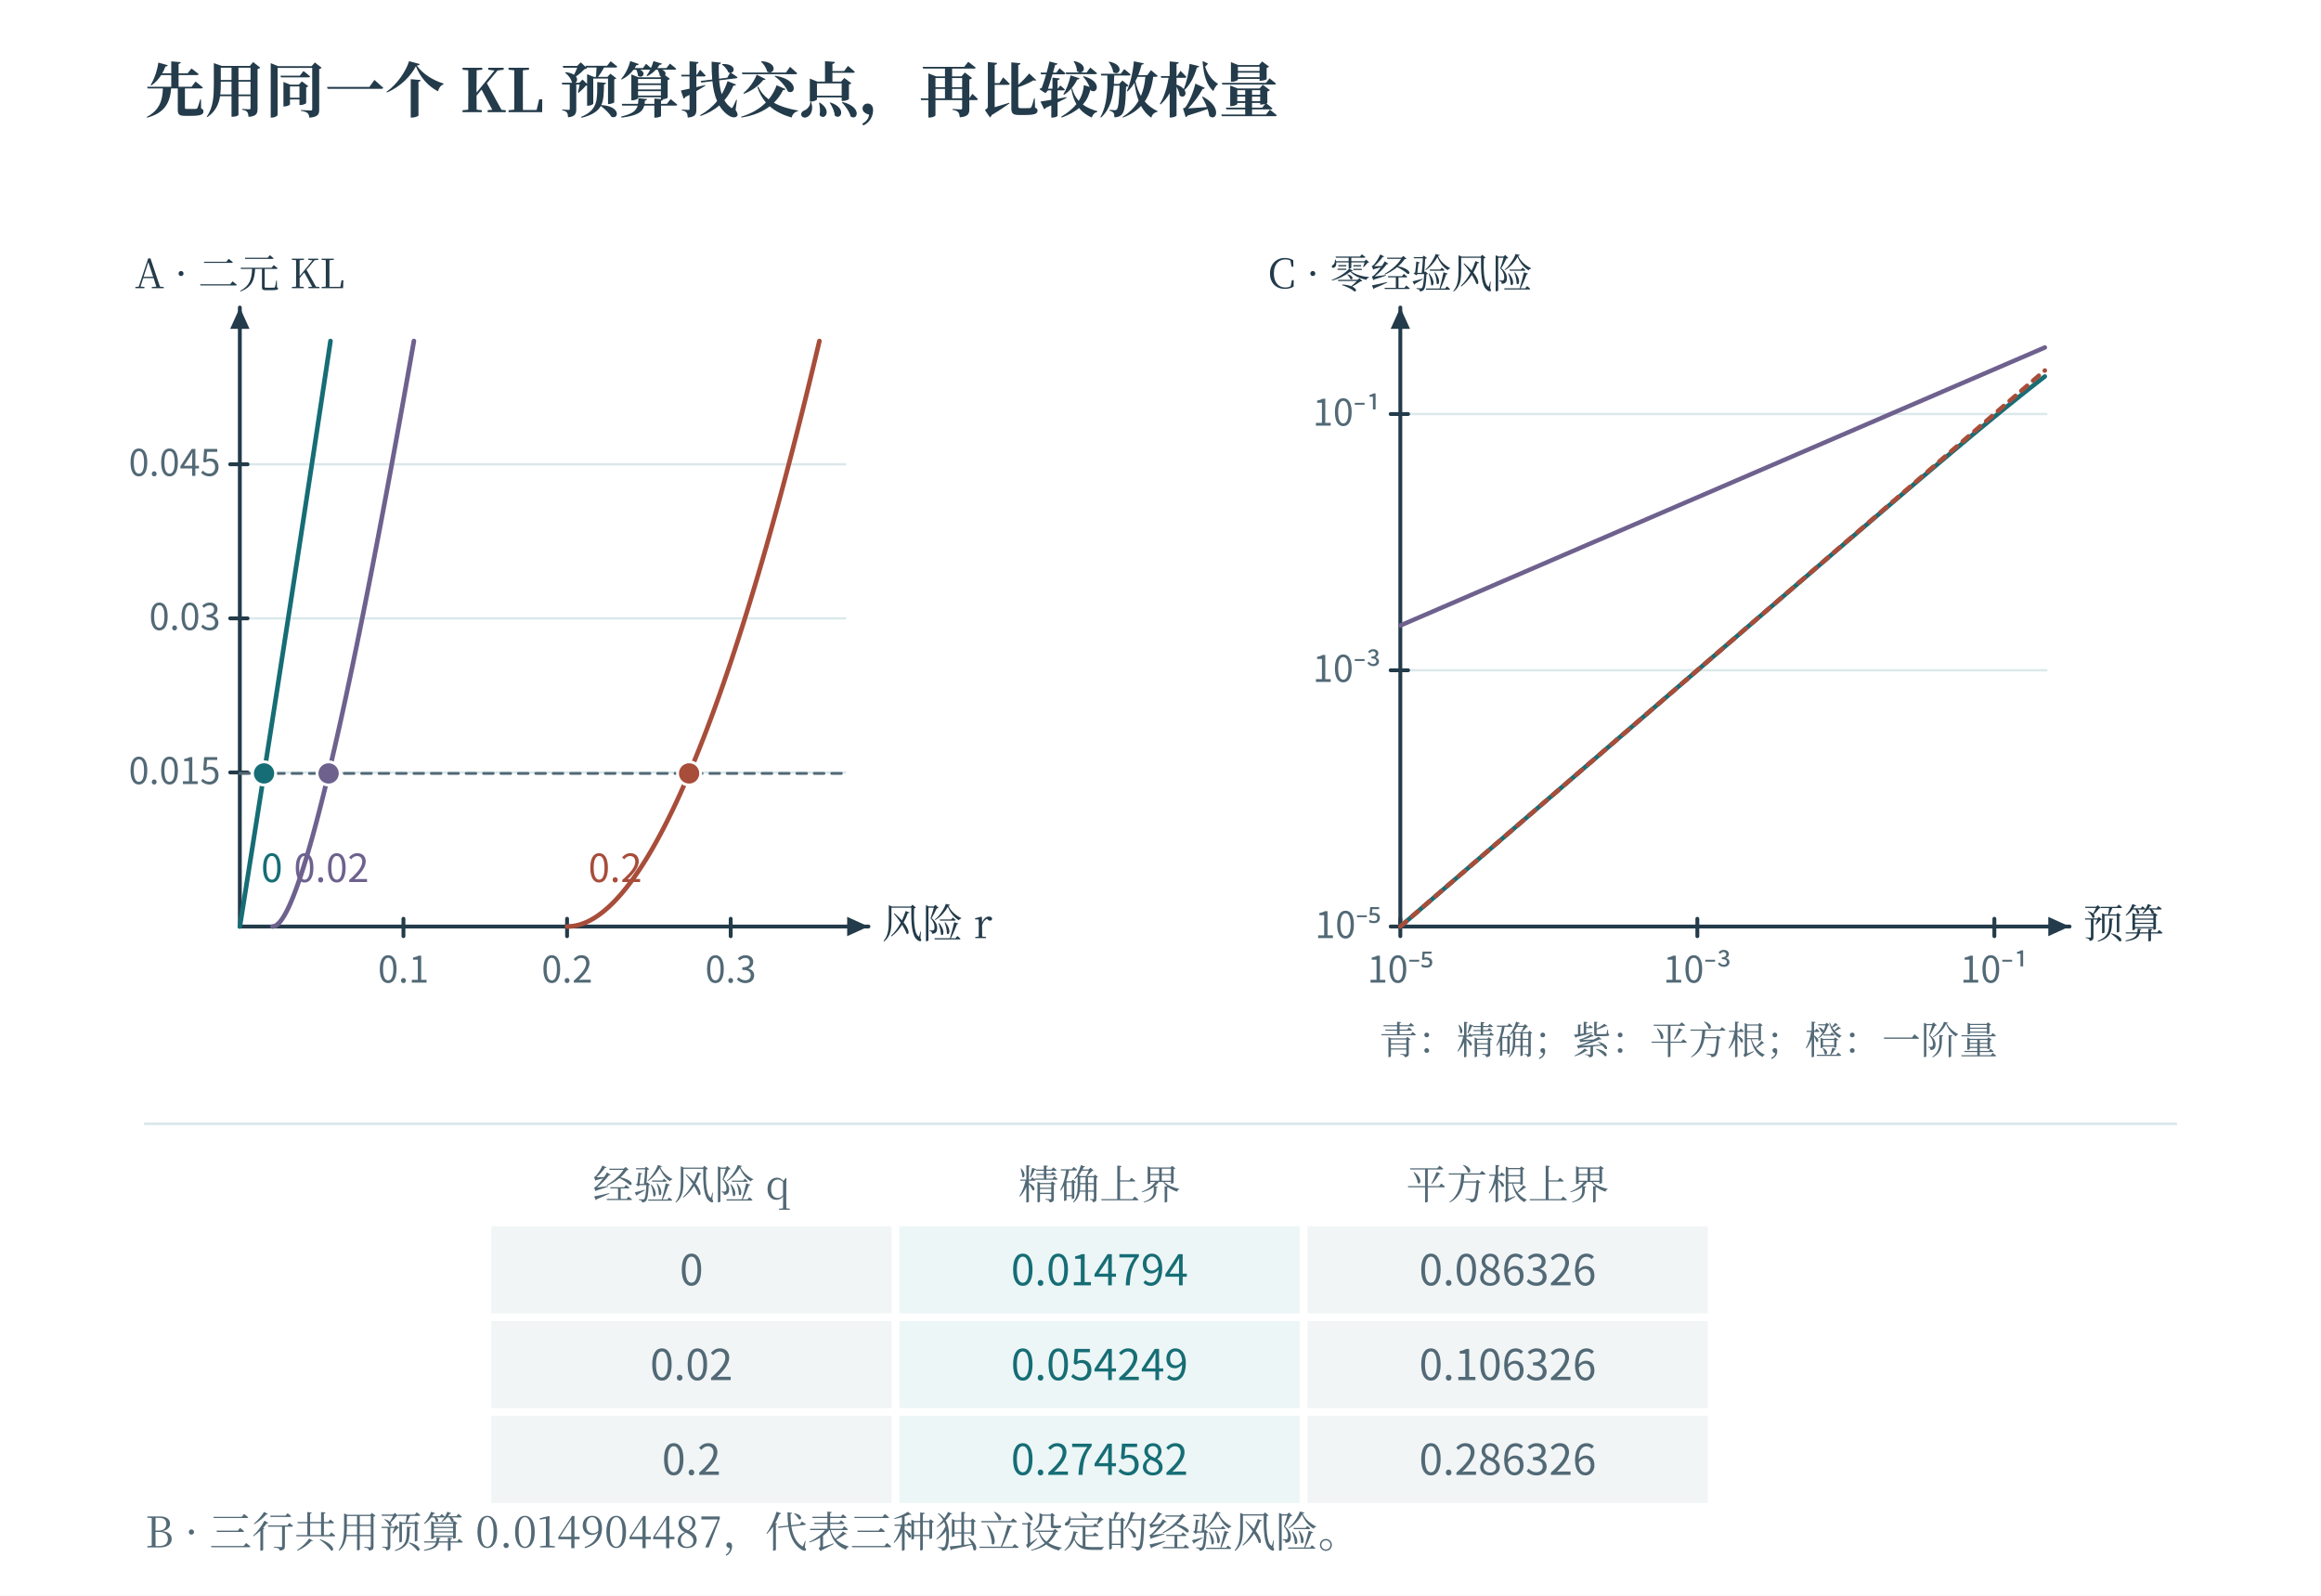
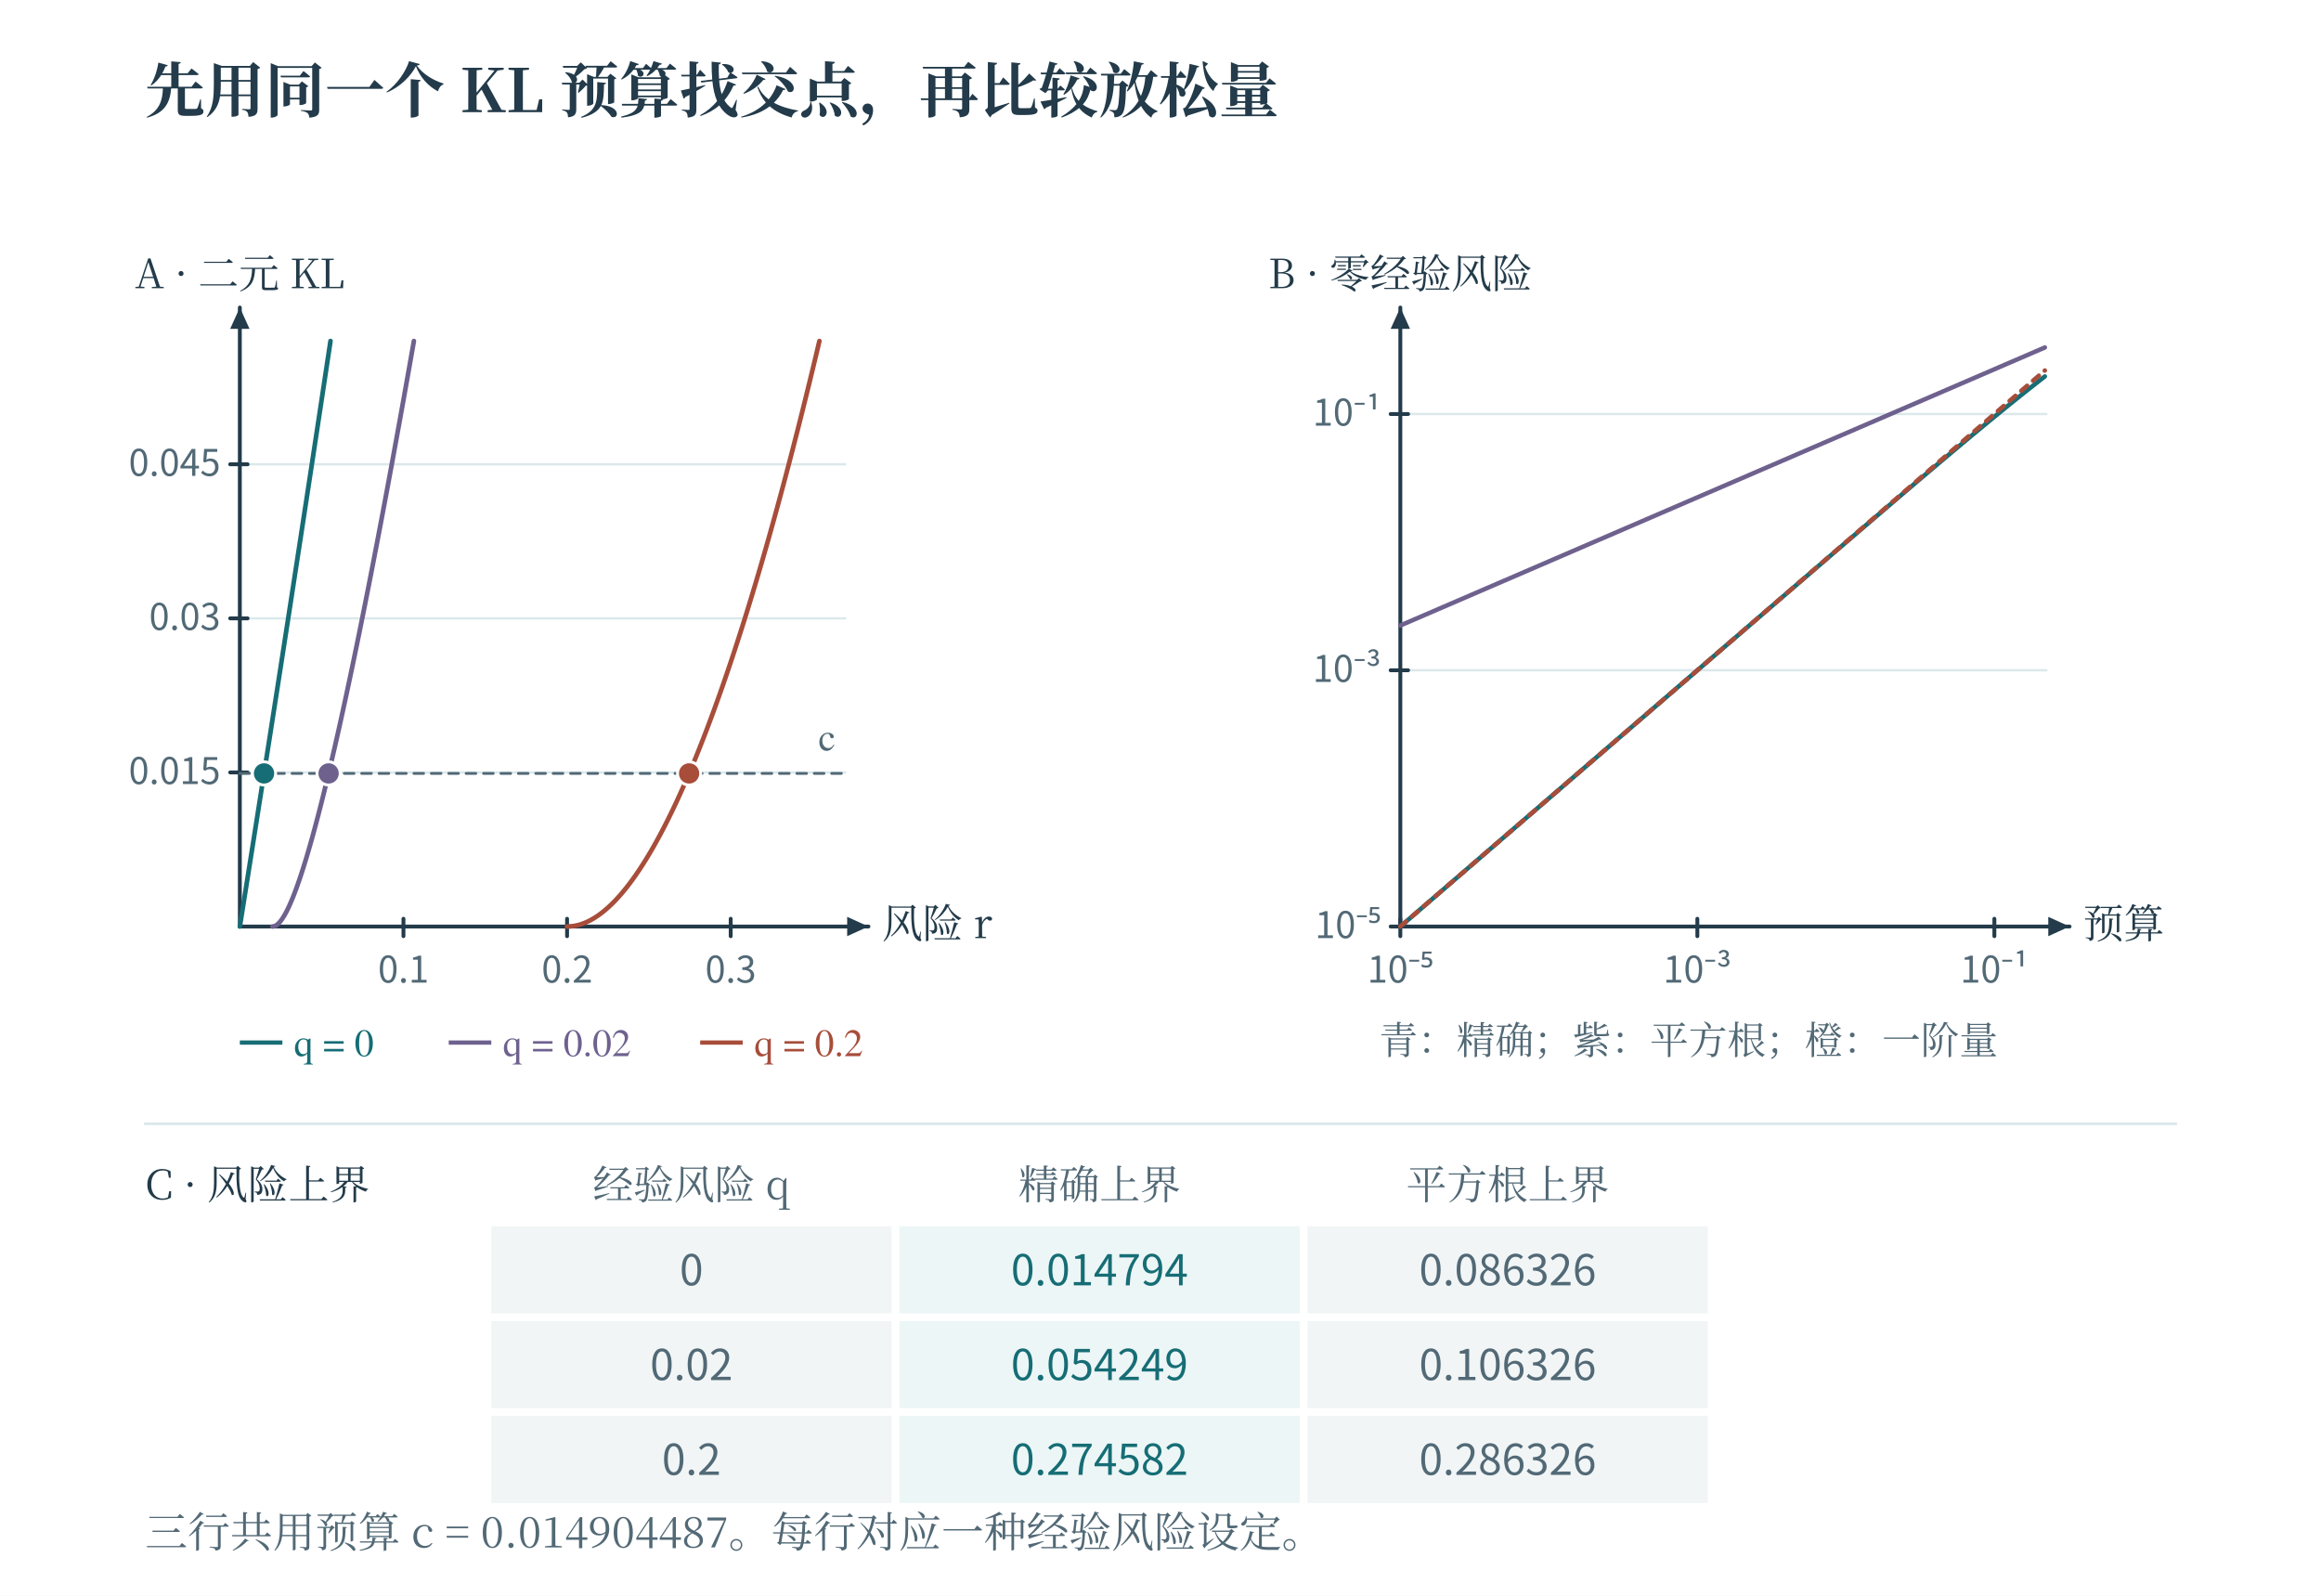
<svg xmlns="http://www.w3.org/2000/svg" width="1200" height="825" viewBox="0 0 1200 825" role="img" aria-labelledby="fig-title fig-desc">
  <rect x="0" y="0" width="1200" height="825" fill="#ffffff" opacity="1" />
  <defs>
    <linearGradient id="t" x2="0.85" y2="1">
      <stop stop-color="#fff" />
      <stop offset="1" stop-color="#ecf6f6" />
    </linearGradient>
    <linearGradient id="r" x2="0.85" y2="1">
      <stop stop-color="#fff" />
      <stop offset="1" stop-color="#fbede8" />
    </linearGradient>
    <linearGradient id="v" x2="0.85" y2="1">
      <stop stop-color="#fff" />
      <stop offset="1" stop-color="#e8e6f2" />
    </linearGradient>
    <linearGradient id="n" x2="0.85" y2="1">
      <stop stop-color="#fff" />
      <stop offset="1" stop-color="#f1f5f6" />
    </linearGradient>
  </defs>
  <text x="75" y="58" fill="#233b4a" font-family="SimSun, Noto Serif CJK SC, Songti SC, Microsoft YaHei, serif" font-size="31" text-anchor="start" font-weight="600">先用同一个 KL 预算找交点，再比较放松量</text>
  <path d="M124 399.345 L437 399.345" fill="none" stroke="#dbe8eb" stroke-width="1.2" stroke-linecap="round" stroke-linejoin="round" />
  <path d="M124 319.69 L437 319.69" fill="none" stroke="#dbe8eb" stroke-width="1.2" stroke-linecap="round" stroke-linejoin="round" />
  <path d="M124 240.034 L437 240.034" fill="none" stroke="#dbe8eb" stroke-width="1.2" stroke-linecap="round" stroke-linejoin="round" />
  <path d="M124 479 L449 479" fill="none" stroke="#233b4a" stroke-width="2" stroke-linecap="round" stroke-linejoin="round" />
  <path d="M449 479 L438 484 L438 474 Z" fill="#233b4a" stroke="none" stroke-width="0" stroke-linecap="round" stroke-linejoin="round" />
  <path d="M124 479 L124 159" fill="none" stroke="#233b4a" stroke-width="2" stroke-linecap="round" stroke-linejoin="round" />
  <path d="M124 159 L129 170 L119 170 Z" fill="#233b4a" stroke="none" stroke-width="0" stroke-linecap="round" stroke-linejoin="round" />
  <path d="M208.595 475 L208.595 484" fill="none" stroke="#233b4a" stroke-width="2" stroke-linecap="round" stroke-linejoin="round" />
  <text x="208.595" y="508" fill="#526976" font-family="Cambria Math, Noto Sans CJK SC, Microsoft YaHei, sans-serif" font-size="19" text-anchor="middle" font-weight="400">0.1</text>
  <path d="M293.189 475 L293.189 484" fill="none" stroke="#233b4a" stroke-width="2" stroke-linecap="round" stroke-linejoin="round" />
  <text x="293.189" y="508" fill="#526976" font-family="Cambria Math, Noto Sans CJK SC, Microsoft YaHei, sans-serif" font-size="19" text-anchor="middle" font-weight="400">0.2</text>
  <path d="M377.784 475 L377.784 484" fill="none" stroke="#233b4a" stroke-width="2" stroke-linecap="round" stroke-linejoin="round" />
  <text x="377.784" y="508" fill="#526976" font-family="Cambria Math, Noto Sans CJK SC, Microsoft YaHei, sans-serif" font-size="19" text-anchor="middle" font-weight="400">0.3</text>
  <path d="M119 399.345 L128 399.345" fill="none" stroke="#233b4a" stroke-width="2" stroke-linecap="round" stroke-linejoin="round" />
  <text x="114" y="405.345" fill="#526976" font-family="Cambria Math, Noto Sans CJK SC, Microsoft YaHei, sans-serif" font-size="19" text-anchor="end" font-weight="400">0.015</text>
  <path d="M119 319.69 L128 319.69" fill="none" stroke="#233b4a" stroke-width="2" stroke-linecap="round" stroke-linejoin="round" />
  <text x="114" y="325.69" fill="#526976" font-family="Cambria Math, Noto Sans CJK SC, Microsoft YaHei, sans-serif" font-size="19" text-anchor="end" font-weight="400">0.03</text>
  <path d="M119 240.034 L128 240.034" fill="none" stroke="#233b4a" stroke-width="2" stroke-linecap="round" stroke-linejoin="round" />
  <text x="114" y="246.034" fill="#526976" font-family="Cambria Math, Noto Sans CJK SC, Microsoft YaHei, sans-serif" font-size="19" text-anchor="end" font-weight="400">0.045</text>
  <text x="456" y="485" fill="#233b4a" font-family="SimSun, Noto Serif CJK SC, Songti SC, Microsoft YaHei, serif" font-size="21" text-anchor="start" font-weight="400">风险 r</text>
  <text x="124" y="149" fill="#233b4a" font-family="SimSun, Noto Serif CJK SC, Songti SC, Microsoft YaHei, serif" font-size="21" text-anchor="middle" font-weight="400">A · 二元 KL</text>
  <path d="M724 479 L1058 479" fill="none" stroke="#dbe8eb" stroke-width="1.2" stroke-linecap="round" stroke-linejoin="round" />
  <path d="M724 346.527 L1058 346.527" fill="none" stroke="#dbe8eb" stroke-width="1.2" stroke-linecap="round" stroke-linejoin="round" />
  <path d="M724 214.054 L1058 214.054" fill="none" stroke="#dbe8eb" stroke-width="1.2" stroke-linecap="round" stroke-linejoin="round" />
  <path d="M724 479 L1070 479" fill="none" stroke="#233b4a" stroke-width="2" stroke-linecap="round" stroke-linejoin="round" />
  <path d="M1070 479 L1059 484 L1059 474 Z" fill="#233b4a" stroke="none" stroke-width="0" stroke-linecap="round" stroke-linejoin="round" />
  <path d="M724 479 L724 159" fill="none" stroke="#233b4a" stroke-width="2" stroke-linecap="round" stroke-linejoin="round" />
  <path d="M724 159 L729 170 L719 170 Z" fill="#233b4a" stroke="none" stroke-width="0" stroke-linecap="round" stroke-linejoin="round" />
  <path d="M724 475 L724 484" fill="none" stroke="#233b4a" stroke-width="2" stroke-linecap="round" stroke-linejoin="round" />
  <text x="724" y="508" fill="#526976" font-family="Cambria Math, Noto Sans CJK SC, Microsoft YaHei, sans-serif" font-size="19" text-anchor="middle" font-weight="400">10⁻⁵</text>
  <path d="M877.563 475 L877.563 484" fill="none" stroke="#233b4a" stroke-width="2" stroke-linecap="round" stroke-linejoin="round" />
  <text x="877.563" y="508" fill="#526976" font-family="Cambria Math, Noto Sans CJK SC, Microsoft YaHei, sans-serif" font-size="19" text-anchor="middle" font-weight="400">10⁻³</text>
  <path d="M1031.126 475 L1031.126 484" fill="none" stroke="#233b4a" stroke-width="2" stroke-linecap="round" stroke-linejoin="round" />
  <text x="1031.126" y="508" fill="#526976" font-family="Cambria Math, Noto Sans CJK SC, Microsoft YaHei, sans-serif" font-size="19" text-anchor="middle" font-weight="400">10⁻¹</text>
  <path d="M719 479 L728 479" fill="none" stroke="#233b4a" stroke-width="2" stroke-linecap="round" stroke-linejoin="round" />
  <text x="714" y="485" fill="#526976" font-family="Cambria Math, Noto Sans CJK SC, Microsoft YaHei, sans-serif" font-size="19" text-anchor="end" font-weight="400">10⁻⁵</text>
  <path d="M719 346.527 L728 346.527" fill="none" stroke="#233b4a" stroke-width="2" stroke-linecap="round" stroke-linejoin="round" />
  <text x="714" y="352.527" fill="#526976" font-family="Cambria Math, Noto Sans CJK SC, Microsoft YaHei, sans-serif" font-size="19" text-anchor="end" font-weight="400">10⁻³</text>
  <path d="M719 214.054 L728 214.054" fill="none" stroke="#233b4a" stroke-width="2" stroke-linecap="round" stroke-linejoin="round" />
  <text x="714" y="220.054" fill="#526976" font-family="Cambria Math, Noto Sans CJK SC, Microsoft YaHei, sans-serif" font-size="19" text-anchor="end" font-weight="400">10⁻¹</text>
  <text x="1077" y="485" fill="#233b4a" font-family="SimSun, Noto Serif CJK SC, Songti SC, Microsoft YaHei, serif" font-size="21" text-anchor="start" font-weight="400">预算</text>
-   <text x="724" y="149" fill="#233b4a" font-family="SimSun, Noto Serif CJK SC, Songti SC, Microsoft YaHei, serif" font-size="21" text-anchor="middle" font-weight="400">C · 零经验风险</text>
+   <text x="724" y="149" fill="#233b4a" font-family="SimSun, Noto Serif CJK SC, Songti SC, Microsoft YaHei, serif" font-size="21" text-anchor="middle" font-weight="400">B · 零经验风险</text>
  <path d="M124 399.852 L437 399.852" fill="none" stroke="#526976" stroke-width="1.45" stroke-linecap="round" stroke-linejoin="round" stroke-dasharray="5 4" />
  <path d="M124 479 L124.262 477.356 L124.524 475.712 L124.786 474.067 L125.047 472.421 L125.309 470.775 L125.571 469.129 L125.833 467.482 L126.095 465.834 L126.357 464.186 L126.618 462.537 L126.88 460.888 L127.142 459.239 L127.404 457.589 L127.666 455.938 L127.928 454.287 L128.19 452.635 L128.451 450.983 L128.713 449.33 L128.975 447.677 L129.237 446.024 L129.499 444.369 L129.761 442.715 L130.022 441.059 L130.284 439.404 L130.546 437.747 L130.808 436.091 L131.07 434.433 L131.332 432.775 L131.594 431.117 L131.855 429.458 L132.117 427.799 L132.379 426.139 L132.641 424.479 L132.903 422.818 L133.165 421.156 L133.426 419.494 L133.688 417.832 L133.95 416.169 L134.212 414.505 L134.474 412.841 L134.736 411.176 L134.998 409.511 L135.259 407.846 L135.521 406.18 L135.783 404.513 L136.045 402.846 L136.307 401.178 L136.569 399.51 L136.83 397.841 L137.092 396.172 L137.354 394.502 L137.616 392.832 L137.878 391.161 L138.14 389.489 L138.402 387.817 L138.663 386.145 L138.925 384.472 L139.187 382.799 L139.449 381.124 L139.711 379.45 L139.973 377.775 L140.234 376.099 L140.496 374.423 L140.758 372.746 L141.02 371.069 L141.282 369.392 L141.544 367.713 L141.806 366.034 L142.067 364.355 L142.329 362.675 L142.591 360.995 L142.853 359.314 L143.115 357.633 L143.377 355.951 L143.638 354.268 L143.9 352.585 L144.162 350.901 L144.424 349.217 L144.686 347.533 L144.948 345.847 L145.21 344.162 L145.471 342.476 L145.733 340.789 L145.995 339.101 L146.257 337.414 L146.519 335.725 L146.781 334.036 L147.042 332.347 L147.304 330.657 L147.566 328.966 L147.828 327.275 L148.09 325.583 L148.352 323.891 L148.614 322.199 L148.875 320.505 L149.137 318.812 L149.399 317.117 L149.661 315.422 L149.923 313.727 L150.185 312.031 L150.446 310.335 L150.708 308.638 L150.97 306.94 L151.232 305.242 L151.494 303.543 L151.756 301.844 L152.018 300.144 L152.279 298.444 L152.541 296.743 L152.803 295.042 L153.065 293.34 L153.327 291.637 L153.589 289.934 L153.85 288.231 L154.112 286.527 L154.374 284.822 L154.636 283.117 L154.898 281.411 L155.16 279.705 L155.422 277.998 L155.683 276.291 L155.945 274.583 L156.207 272.874 L156.469 271.165 L156.731 269.455 L156.993 267.745 L157.254 266.035 L157.516 264.323 L157.778 262.612 L158.04 260.899 L158.302 259.186 L158.564 257.473 L158.826 255.759 L159.087 254.044 L159.349 252.329 L159.611 250.614 L159.873 248.897 L160.135 247.181 L160.397 245.463 L160.658 243.745 L160.92 242.027 L161.182 240.308 L161.444 238.588 L161.706 236.868 L161.968 235.147 L162.23 233.426 L162.491 231.704 L162.753 229.982 L163.015 228.259 L163.277 226.536 L163.539 224.812 L163.801 223.087 L164.062 221.362 L164.324 219.636 L164.586 217.91 L164.848 216.183 L165.11 214.456 L165.372 212.728 L165.634 210.999 L165.895 209.27 L166.157 207.541 L166.419 205.81 L166.681 204.08 L166.943 202.348 L167.205 200.616 L167.466 198.884 L167.728 197.151 L167.99 195.417 L168.252 193.683 L168.514 191.948 L168.776 190.213 L169.038 188.477 L169.299 186.741 L169.561 185.004 L169.823 183.266 L170.085 181.528 L170.347 179.789 L170.609 178.05 L170.87 176.31" fill="none" stroke="#166d75" stroke-width="2.4" stroke-linecap="round" stroke-linejoin="round" />
  <circle cx="136.515" cy="399.852" r="6" fill="#166d75" stroke="#ffffff" stroke-width="1.5" />
-   <text x="135" y="456" fill="#166d75" font-family="Cambria Math, Noto Sans CJK SC, Microsoft YaHei, sans-serif" font-size="20" text-anchor="start" font-weight="400">0</text>
  <path d="M140.919 479 L141.327 478.969 L141.735 478.878 L142.144 478.729 L142.552 478.525 L142.96 478.268 L143.368 477.961 L143.776 477.606 L144.185 477.204 L144.593 476.757 L145.001 476.267 L145.409 475.736 L145.818 475.165 L146.226 474.555 L146.634 473.908 L147.042 473.226 L147.451 472.508 L147.859 471.758 L148.267 470.975 L148.675 470.16 L149.083 469.316 L149.492 468.442 L149.9 467.539 L150.308 466.609 L150.716 465.651 L151.125 464.668 L151.533 463.659 L151.941 462.626 L152.349 461.569 L152.757 460.488 L153.166 459.385 L153.574 458.259 L153.982 457.112 L154.39 455.944 L154.799 454.756 L155.207 453.548 L155.615 452.32 L156.023 451.073 L156.431 449.807 L156.84 448.524 L157.248 447.223 L157.656 445.904 L158.064 444.568 L158.473 443.216 L158.881 441.848 L159.289 440.464 L159.697 439.064 L160.105 437.649 L160.514 436.219 L160.922 434.775 L161.33 433.316 L161.738 431.843 L162.147 430.356 L162.555 428.856 L162.963 427.343 L163.371 425.817 L163.779 424.278 L164.188 422.726 L164.596 421.162 L165.004 419.586 L165.412 417.998 L165.821 416.399 L166.229 414.788 L166.637 413.166 L167.045 411.533 L167.453 409.888 L167.862 408.234 L168.27 406.568 L168.678 404.892 L169.086 403.206 L169.495 401.51 L169.903 399.804 L170.311 398.088 L170.719 396.363 L171.127 394.628 L171.536 392.884 L171.944 391.131 L172.352 389.368 L172.76 387.597 L173.169 385.817 L173.577 384.028 L173.985 382.231 L174.393 380.425 L174.801 378.611 L175.21 376.788 L175.618 374.958 L176.026 373.119 L176.434 371.272 L176.843 369.418 L177.251 367.556 L177.659 365.686 L178.067 363.809 L178.476 361.925 L178.884 360.033 L179.292 358.133 L179.7 356.227 L180.108 354.314 L180.517 352.393 L180.925 350.466 L181.333 348.531 L181.741 346.59 L182.15 344.643 L182.558 342.688 L182.966 340.727 L183.374 338.76 L183.782 336.786 L184.191 334.806 L184.599 332.819 L185.007 330.826 L185.415 328.827 L185.824 326.822 L186.232 324.811 L186.64 322.794 L187.048 320.771 L187.456 318.742 L187.865 316.708 L188.273 314.667 L188.681 312.621 L189.089 310.57 L189.498 308.512 L189.906 306.449 L190.314 304.381 L190.722 302.307 L191.13 300.228 L191.539 298.143 L191.947 296.053 L192.355 293.958 L192.763 291.858 L193.172 289.752 L193.58 287.641 L193.988 285.525 L194.396 283.404 L194.804 281.279 L195.213 279.148 L195.621 277.012 L196.029 274.871 L196.437 272.726 L196.846 270.575 L197.254 268.42 L197.662 266.26 L198.07 264.096 L198.478 261.926 L198.887 259.752 L199.295 257.574 L199.703 255.39 L200.111 253.203 L200.52 251.011 L200.928 248.814 L201.336 246.613 L201.744 244.407 L202.152 242.197 L202.561 239.983 L202.969 237.764 L203.377 235.541 L203.785 233.314 L204.194 231.082 L204.602 228.846 L205.01 226.606 L205.418 224.362 L205.827 222.114 L206.235 219.861 L206.643 217.605 L207.051 215.344 L207.459 213.079 L207.868 210.811 L208.276 208.538 L208.684 206.261 L209.092 203.98 L209.501 201.696 L209.909 199.407 L210.317 197.115 L210.725 194.818 L211.133 192.518 L211.542 190.214 L211.95 187.906 L212.358 185.595 L212.766 183.279 L213.175 180.96 L213.583 178.637 L213.991 176.31" fill="none" stroke="#6e618e" stroke-width="2.4" stroke-linecap="round" stroke-linejoin="round" />
  <circle cx="169.891" cy="399.852" r="6" fill="#6e618e" stroke="#ffffff" stroke-width="1.5" />
-   <text x="151.919" y="456" fill="#6e618e" font-family="Cambria Math, Noto Sans CJK SC, Microsoft YaHei, sans-serif" font-size="20" text-anchor="start" font-weight="400">0.02</text>
  <path d="M293.189 479 L293.918 478.988 L294.647 478.951 L295.376 478.89 L296.104 478.805 L296.833 478.695 L297.562 478.562 L298.291 478.405 L299.02 478.225 L299.749 478.021 L300.477 477.794 L301.206 477.544 L301.935 477.27 L302.664 476.974 L303.393 476.655 L304.122 476.314 L304.85 475.95 L305.579 475.563 L306.308 475.155 L307.037 474.724 L307.766 474.271 L308.494 473.797 L309.223 473.3 L309.952 472.783 L310.681 472.243 L311.41 471.683 L312.139 471.1 L312.867 470.497 L313.596 469.873 L314.325 469.228 L315.054 468.562 L315.783 467.875 L316.511 467.168 L317.24 466.44 L317.969 465.692 L318.698 464.924 L319.427 464.135 L320.156 463.326 L320.884 462.497 L321.613 461.649 L322.342 460.78 L323.071 459.892 L323.8 458.984 L324.529 458.056 L325.257 457.11 L325.986 456.143 L326.715 455.158 L327.444 454.153 L328.173 453.129 L328.901 452.087 L329.63 451.025 L330.359 449.944 L331.088 448.845 L331.817 447.727 L332.546 446.59 L333.274 445.435 L334.003 444.262 L334.732 443.07 L335.461 441.859 L336.19 440.631 L336.919 439.384 L337.647 438.119 L338.376 436.837 L339.105 435.536 L339.834 434.218 L340.563 432.881 L341.291 431.527 L342.02 430.156 L342.749 428.766 L343.478 427.359 L344.207 425.935 L344.936 424.494 L345.664 423.035 L346.393 421.558 L347.122 420.065 L347.851 418.554 L348.58 417.026 L349.308 415.482 L350.037 413.92 L350.766 412.341 L351.495 410.746 L352.224 409.133 L352.953 407.504 L353.681 405.859 L354.41 404.196 L355.139 402.517 L355.868 400.822 L356.597 399.11 L357.326 397.382 L358.054 395.637 L358.783 393.876 L359.512 392.098 L360.241 390.305 L360.97 388.495 L361.698 386.669 L362.427 384.827 L363.156 382.969 L363.885 381.095 L364.614 379.205 L365.343 377.299 L366.071 375.378 L366.8 373.44 L367.529 371.487 L368.258 369.518 L368.987 367.533 L369.716 365.533 L370.444 363.517 L371.173 361.485 L371.902 359.438 L372.631 357.375 L373.36 355.297 L374.088 353.204 L374.817 351.095 L375.546 348.971 L376.275 346.832 L377.004 344.677 L377.733 342.507 L378.461 340.322 L379.19 338.121 L379.919 335.906 L380.648 333.675 L381.377 331.43 L382.105 329.169 L382.834 326.894 L383.563 324.603 L384.292 322.297 L385.021 319.977 L385.75 317.642 L386.478 315.292 L387.207 312.927 L387.936 310.547 L388.665 308.152 L389.394 305.743 L390.123 303.319 L390.851 300.88 L391.58 298.427 L392.309 295.959 L393.038 293.477 L393.767 290.98 L394.495 288.468 L395.224 285.942 L395.953 283.401 L396.682 280.846 L397.411 278.276 L398.14 275.692 L398.868 273.094 L399.597 270.481 L400.326 267.854 L401.055 265.212 L401.784 262.556 L402.512 259.886 L403.241 257.202 L403.97 254.503 L404.699 251.79 L405.428 249.063 L406.157 246.322 L406.885 243.566 L407.614 240.796 L408.343 238.013 L409.072 235.215 L409.801 232.402 L410.53 229.576 L411.258 226.736 L411.987 223.882 L412.716 221.013 L413.445 218.131 L414.174 215.234 L414.902 212.324 L415.631 209.399 L416.36 206.461 L417.089 203.508 L417.818 200.542 L418.547 197.562 L419.275 194.567 L420.004 191.559 L420.733 188.537 L421.462 185.501 L422.191 182.452 L422.92 179.388 L423.648 176.31" fill="none" stroke="#a74d3a" stroke-width="2.4" stroke-linecap="round" stroke-linejoin="round" />
  <circle cx="356.282" cy="399.852" r="6" fill="#a74d3a" stroke="#ffffff" stroke-width="1.5" />
-   <text x="304.189" y="456" fill="#a74d3a" font-family="Cambria Math, Noto Sans CJK SC, Microsoft YaHei, sans-serif" font-size="20" text-anchor="start" font-weight="400">0.2</text>
  <path d="M724 479 L726.096 477.192 L728.192 475.384 L730.287 473.576 L732.383 471.768 L734.479 469.96 L736.575 468.152 L738.671 466.344 L740.766 464.537 L742.862 462.729 L744.958 460.921 L747.054 459.113 L749.15 457.305 L751.245 455.497 L753.341 453.689 L755.437 451.881 L757.533 450.073 L759.629 448.265 L761.724 446.457 L763.82 444.649 L765.916 442.841 L768.012 441.033 L770.108 439.225 L772.203 437.417 L774.299 435.609 L776.395 433.802 L778.491 431.994 L780.587 430.186 L782.682 428.378 L784.778 426.57 L786.874 424.762 L788.97 422.954 L791.066 421.146 L793.161 419.338 L795.257 417.53 L797.353 415.722 L799.449 413.915 L801.545 412.107 L803.64 410.299 L805.736 408.491 L807.832 406.683 L809.928 404.875 L812.024 403.067 L814.119 401.26 L816.215 399.452 L818.311 397.644 L820.407 395.836 L822.503 394.028 L824.598 392.221 L826.694 390.413 L828.79 388.605 L830.886 386.797 L832.982 384.99 L835.077 383.182 L837.173 381.374 L839.269 379.566 L841.365 377.759 L843.461 375.951 L845.556 374.143 L847.652 372.336 L849.748 370.528 L851.844 368.721 L853.94 366.913 L856.035 365.106 L858.131 363.298 L860.227 361.491 L862.323 359.683 L864.419 357.876 L866.514 356.069 L868.61 354.261 L870.706 352.454 L872.802 350.647 L874.898 348.84 L876.993 347.033 L879.089 345.226 L881.185 343.419 L883.281 341.612 L885.377 339.805 L887.472 337.998 L889.568 336.191 L891.664 334.385 L893.76 332.578 L895.856 330.772 L897.951 328.965 L900.047 327.159 L902.143 325.353 L904.239 323.547 L906.335 321.741 L908.43 319.935 L910.526 318.13 L912.622 316.324 L914.718 314.519 L916.814 312.714 L918.909 310.909 L921.005 309.104 L923.101 307.3 L925.197 305.495 L927.293 303.691 L929.388 301.887 L931.484 300.084 L933.58 298.28 L935.676 296.478 L937.772 294.675 L939.867 292.873 L941.963 291.071 L944.059 289.269 L946.155 287.468 L948.251 285.667 L950.346 283.867 L952.442 282.067 L954.538 280.268 L956.634 278.47 L958.73 276.672 L960.825 274.874 L962.921 273.078 L965.017 271.282 L967.113 269.487 L969.209 267.692 L971.304 265.899 L973.4 264.106 L975.496 262.315 L977.592 260.524 L979.688 258.735 L981.783 256.947 L983.879 255.16 L985.975 253.375 L988.071 251.591 L990.167 249.808 L992.262 248.028 L994.358 246.249 L996.454 244.471 L998.55 242.696 L1000.646 240.923 L1002.741 239.152 L1004.837 237.384 L1006.933 235.618 L1009.029 233.855 L1011.125 232.094 L1013.22 230.337 L1015.316 228.583 L1017.412 226.833 L1019.508 225.086 L1021.604 223.343 L1023.699 221.604 L1025.795 219.87 L1027.891 218.14 L1029.987 216.416 L1032.083 214.696 L1034.178 212.983 L1036.274 211.275 L1038.37 209.574 L1040.466 207.879 L1042.562 206.192 L1044.657 204.512 L1046.753 202.841 L1048.849 201.178 L1050.945 199.524 L1053.041 197.88 L1055.136 196.246 L1057.232 194.623" fill="none" stroke="#166d75" stroke-width="2.3" stroke-linecap="round" stroke-linejoin="round" />
  <path d="M724 323.378 L726.096 322.474 L728.192 321.57 L730.287 320.666 L732.383 319.762 L734.479 318.858 L736.575 317.954 L738.671 317.05 L740.766 316.146 L742.862 315.242 L744.958 314.338 L747.054 313.434 L749.15 312.53 L751.245 311.626 L753.341 310.722 L755.437 309.818 L757.533 308.914 L759.629 308.01 L761.724 307.106 L763.82 306.203 L765.916 305.299 L768.012 304.395 L770.108 303.491 L772.203 302.587 L774.299 301.683 L776.395 300.779 L778.491 299.875 L780.587 298.971 L782.682 298.067 L784.778 297.163 L786.874 296.259 L788.97 295.355 L791.066 294.451 L793.161 293.547 L795.257 292.643 L797.353 291.739 L799.449 290.835 L801.545 289.931 L803.64 289.027 L805.736 288.123 L807.832 287.219 L809.928 286.315 L812.024 285.411 L814.119 284.507 L816.215 283.603 L818.311 282.699 L820.407 281.795 L822.503 280.891 L824.598 279.987 L826.694 279.083 L828.79 278.179 L830.886 277.275 L832.982 276.371 L835.077 275.467 L837.173 274.563 L839.269 273.659 L841.365 272.755 L843.461 271.851 L845.556 270.947 L847.652 270.043 L849.748 269.139 L851.844 268.235 L853.94 267.331 L856.035 266.427 L858.131 265.523 L860.227 264.619 L862.323 263.715 L864.419 262.811 L866.514 261.907 L868.61 261.003 L870.706 260.099 L872.802 259.195 L874.898 258.291 L876.993 257.387 L879.089 256.483 L881.185 255.579 L883.281 254.675 L885.377 253.771 L887.472 252.868 L889.568 251.964 L891.664 251.06 L893.76 250.156 L895.856 249.252 L897.951 248.348 L900.047 247.444 L902.143 246.54 L904.239 245.636 L906.335 244.732 L908.43 243.828 L910.526 242.924 L912.622 242.02 L914.718 241.116 L916.814 240.212 L918.909 239.308 L921.005 238.404 L923.101 237.5 L925.197 236.596 L927.293 235.692 L929.388 234.788 L931.484 233.884 L933.58 232.98 L935.676 232.076 L937.772 231.172 L939.867 230.268 L941.963 229.364 L944.059 228.46 L946.155 227.556 L948.251 226.652 L950.346 225.748 L952.442 224.844 L954.538 223.94 L956.634 223.036 L958.73 222.132 L960.825 221.228 L962.921 220.324 L965.017 219.42 L967.113 218.516 L969.209 217.612 L971.304 216.708 L973.4 215.804 L975.496 214.9 L977.592 213.996 L979.688 213.092 L981.783 212.188 L983.879 211.284 L985.975 210.38 L988.071 209.476 L990.167 208.572 L992.262 207.668 L994.358 206.764 L996.454 205.86 L998.55 204.956 L1000.646 204.052 L1002.741 203.148 L1004.837 202.244 L1006.933 201.34 L1009.029 200.436 L1011.125 199.532 L1013.22 198.629 L1015.316 197.725 L1017.412 196.821 L1019.508 195.917 L1021.604 195.013 L1023.699 194.109 L1025.795 193.205 L1027.891 192.301 L1029.987 191.397 L1032.083 190.493 L1034.178 189.589 L1036.274 188.685 L1038.37 187.781 L1040.466 186.877 L1042.562 185.973 L1044.657 185.069 L1046.753 184.165 L1048.849 183.261 L1050.945 182.357 L1053.041 181.453 L1055.136 180.549 L1057.232 179.645" fill="none" stroke="#6e618e" stroke-width="2.3" stroke-linecap="round" stroke-linejoin="round" />
  <path d="M724 479 L726.096 477.192 L728.192 475.384 L730.287 473.576 L732.383 471.768 L734.479 469.96 L736.575 468.152 L738.671 466.344 L740.766 464.536 L742.862 462.728 L744.958 460.92 L747.054 459.112 L749.15 457.304 L751.245 455.496 L753.341 453.688 L755.437 451.881 L757.533 450.073 L759.629 448.265 L761.724 446.457 L763.82 444.649 L765.916 442.841 L768.012 441.033 L770.108 439.225 L772.203 437.417 L774.299 435.609 L776.395 433.801 L778.491 431.993 L780.587 430.185 L782.682 428.377 L784.778 426.569 L786.874 424.761 L788.97 422.953 L791.066 421.145 L793.161 419.337 L795.257 417.529 L797.353 415.721 L799.449 413.913 L801.545 412.105 L803.64 410.297 L805.736 408.489 L807.832 406.681 L809.928 404.873 L812.024 403.065 L814.119 401.257 L816.215 399.449 L818.311 397.642 L820.407 395.834 L822.503 394.026 L824.598 392.218 L826.694 390.41 L828.79 388.602 L830.886 386.794 L832.982 384.986 L835.077 383.178 L837.173 381.37 L839.269 379.562 L841.365 377.754 L843.461 375.946 L845.556 374.138 L847.652 372.33 L849.748 370.522 L851.844 368.714 L853.94 366.906 L856.035 365.098 L858.131 363.29 L860.227 361.482 L862.323 359.674 L864.419 357.866 L866.514 356.058 L868.61 354.25 L870.706 352.442 L872.802 350.634 L874.898 348.826 L876.993 347.018 L879.089 345.21 L881.185 343.403 L883.281 341.595 L885.377 339.787 L887.472 337.979 L889.568 336.171 L891.664 334.363 L893.76 332.555 L895.856 330.747 L897.951 328.939 L900.047 327.131 L902.143 325.323 L904.239 323.515 L906.335 321.707 L908.43 319.899 L910.526 318.091 L912.622 316.283 L914.718 314.475 L916.814 312.667 L918.909 310.859 L921.005 309.051 L923.101 307.243 L925.197 305.435 L927.293 303.627 L929.388 301.819 L931.484 300.011 L933.58 298.203 L935.676 296.395 L937.772 294.587 L939.867 292.779 L941.963 290.971 L944.059 289.164 L946.155 287.356 L948.251 285.548 L950.346 283.74 L952.442 281.932 L954.538 280.124 L956.634 278.316 L958.73 276.508 L960.825 274.7 L962.921 272.892 L965.017 271.084 L967.113 269.276 L969.209 267.468 L971.304 265.66 L973.4 263.852 L975.496 262.044 L977.592 260.236 L979.688 258.428 L981.783 256.62 L983.879 254.812 L985.975 253.004 L988.071 251.196 L990.167 249.388 L992.262 247.58 L994.358 245.772 L996.454 243.964 L998.55 242.156 L1000.646 240.348 L1002.741 238.54 L1004.837 236.732 L1006.933 234.925 L1009.029 233.117 L1011.125 231.309 L1013.22 229.501 L1015.316 227.693 L1017.412 225.885 L1019.508 224.077 L1021.604 222.269 L1023.699 220.461 L1025.795 218.653 L1027.891 216.845 L1029.987 215.037 L1032.083 213.229 L1034.178 211.421 L1036.274 209.613 L1038.37 207.805 L1040.466 205.997 L1042.562 204.189 L1044.657 202.381 L1046.753 200.573 L1048.849 198.765 L1050.945 196.957 L1053.041 195.149 L1055.136 193.341 L1057.232 191.533" fill="none" stroke="#a74d3a" stroke-width="2.3" stroke-linecap="round" stroke-linejoin="round" stroke-dasharray="4 4" />
+   <line x1="124" y1="539" x2="146" y2="539" stroke="#166d75" stroke-width="2.2" />
+   <text x="152" y="546" fill="#166d75" font-family="Cambria Math, Microsoft YaHei, serif" font-size="20">q = 0</text>
+   <line x1="232" y1="539" x2="254" y2="539" stroke="#6e618e" stroke-width="2.2" />
+   <text x="260" y="546" fill="#6e618e" font-family="Cambria Math, Microsoft YaHei, serif" font-size="20">q = 0.02</text>
+   <line x1="362" y1="539" x2="384" y2="539" stroke="#a74d3a" stroke-width="2.2" />
+   <text x="390" y="546" fill="#a74d3a" font-family="Cambria Math, Microsoft YaHei, serif" font-size="20">q = 0.2</text>
+   <text x="432" y="388" fill="#526976" font-family="Cambria Math, Microsoft YaHei, serif" font-size="20" text-anchor="end">c</text>
  <text x="713" y="545" fill="#526976" font-family="SimSun, Noto Serif CJK SC, Songti SC, Microsoft YaHei, serif" font-size="20" text-anchor="start" font-weight="400">青：精确；紫：平方根；橙：一阶量</text>
  <path d="M75 581 L1125 581" fill="none" stroke="#dbe8eb" stroke-width="1.4" stroke-linecap="round" stroke-linejoin="round" />
  <rect x="254" y="634" width="207" height="45" fill="#f1f5f6" opacity="1" />
  <text x="357.5" y="664.5" fill="#526976" font-family="Cambria Math, Noto Sans CJK SC, Microsoft YaHei, sans-serif" font-size="22" text-anchor="middle" font-weight="400">0</text>
  <rect x="465" y="634" width="207" height="45" fill="#ecf6f6" opacity="1" />
  <text x="568.5" y="664.5" fill="#166d75" font-family="Cambria Math, Noto Sans CJK SC, Microsoft YaHei, sans-serif" font-size="22" text-anchor="middle" font-weight="400">0.014794</text>
  <rect x="676" y="634" width="207" height="45" fill="#f1f5f6" opacity="1" />
  <text x="779.5" y="664.5" fill="#526976" font-family="Cambria Math, Noto Sans CJK SC, Microsoft YaHei, sans-serif" font-size="22" text-anchor="middle" font-weight="400">0.086326</text>
  <rect x="254" y="683" width="207" height="45" fill="#f1f5f6" opacity="1" />
  <text x="357.5" y="713.5" fill="#526976" font-family="Cambria Math, Noto Sans CJK SC, Microsoft YaHei, sans-serif" font-size="22" text-anchor="middle" font-weight="400">0.02</text>
  <rect x="465" y="683" width="207" height="45" fill="#ecf6f6" opacity="1" />
  <text x="568.5" y="713.5" fill="#166d75" font-family="Cambria Math, Noto Sans CJK SC, Microsoft YaHei, sans-serif" font-size="22" text-anchor="middle" font-weight="400">0.054249</text>
  <rect x="676" y="683" width="207" height="45" fill="#f1f5f6" opacity="1" />
  <text x="779.5" y="713.5" fill="#526976" font-family="Cambria Math, Noto Sans CJK SC, Microsoft YaHei, sans-serif" font-size="22" text-anchor="middle" font-weight="400">0.106326</text>
  <rect x="254" y="732" width="207" height="45" fill="#f1f5f6" opacity="1" />
  <text x="357.5" y="762.5" fill="#526976" font-family="Cambria Math, Noto Sans CJK SC, Microsoft YaHei, sans-serif" font-size="22" text-anchor="middle" font-weight="400">0.2</text>
  <rect x="465" y="732" width="207" height="45" fill="#ecf6f6" opacity="1" />
  <text x="568.5" y="762.5" fill="#166d75" font-family="Cambria Math, Noto Sans CJK SC, Microsoft YaHei, sans-serif" font-size="22" text-anchor="middle" font-weight="400">0.274582</text>
  <rect x="676" y="732" width="207" height="45" fill="#f1f5f6" opacity="1" />
  <text x="779.5" y="762.5" fill="#526976" font-family="Cambria Math, Noto Sans CJK SC, Microsoft YaHei, sans-serif" font-size="22" text-anchor="middle" font-weight="400">0.286326</text>
+   <text x="75" y="620" fill="#233b4a" font-family="SimSun, Noto Serif CJK SC, Microsoft YaHei, serif" font-size="21">C · 风险上界</text>
  <text x="357.5" y="620" fill="#526976" font-family="SimSun, Noto Serif CJK SC, Songti SC, Microsoft YaHei, serif" font-size="21" text-anchor="middle" font-weight="400">经验风险 q</text>
  <text x="568.5" y="620" fill="#526976" font-family="SimSun, Noto Serif CJK SC, Songti SC, Microsoft YaHei, serif" font-size="21" text-anchor="middle" font-weight="400">精确上界</text>
  <text x="779.5" y="620" fill="#526976" font-family="SimSun, Noto Serif CJK SC, Songti SC, Microsoft YaHei, serif" font-size="21" text-anchor="middle" font-weight="400">平方根上界</text>
-   <text x="75" y="800" fill="#526976" font-family="SimSun, Noto Serif CJK SC, Songti SC, Microsoft YaHei, serif" font-size="22" text-anchor="start" font-weight="400">B · 三行共用预算 0.014904487，代表三种独立设定的经验风险。</text>
+   <text x="75" y="800" fill="#526976" font-family="SimSun, Noto Serif CJK SC, Songti SC, Microsoft YaHei, serif" font-size="22" text-anchor="start" font-weight="400">三行共用预算 c = 0.014904487。每行对应一种经验风险设定。</text>
</svg>
